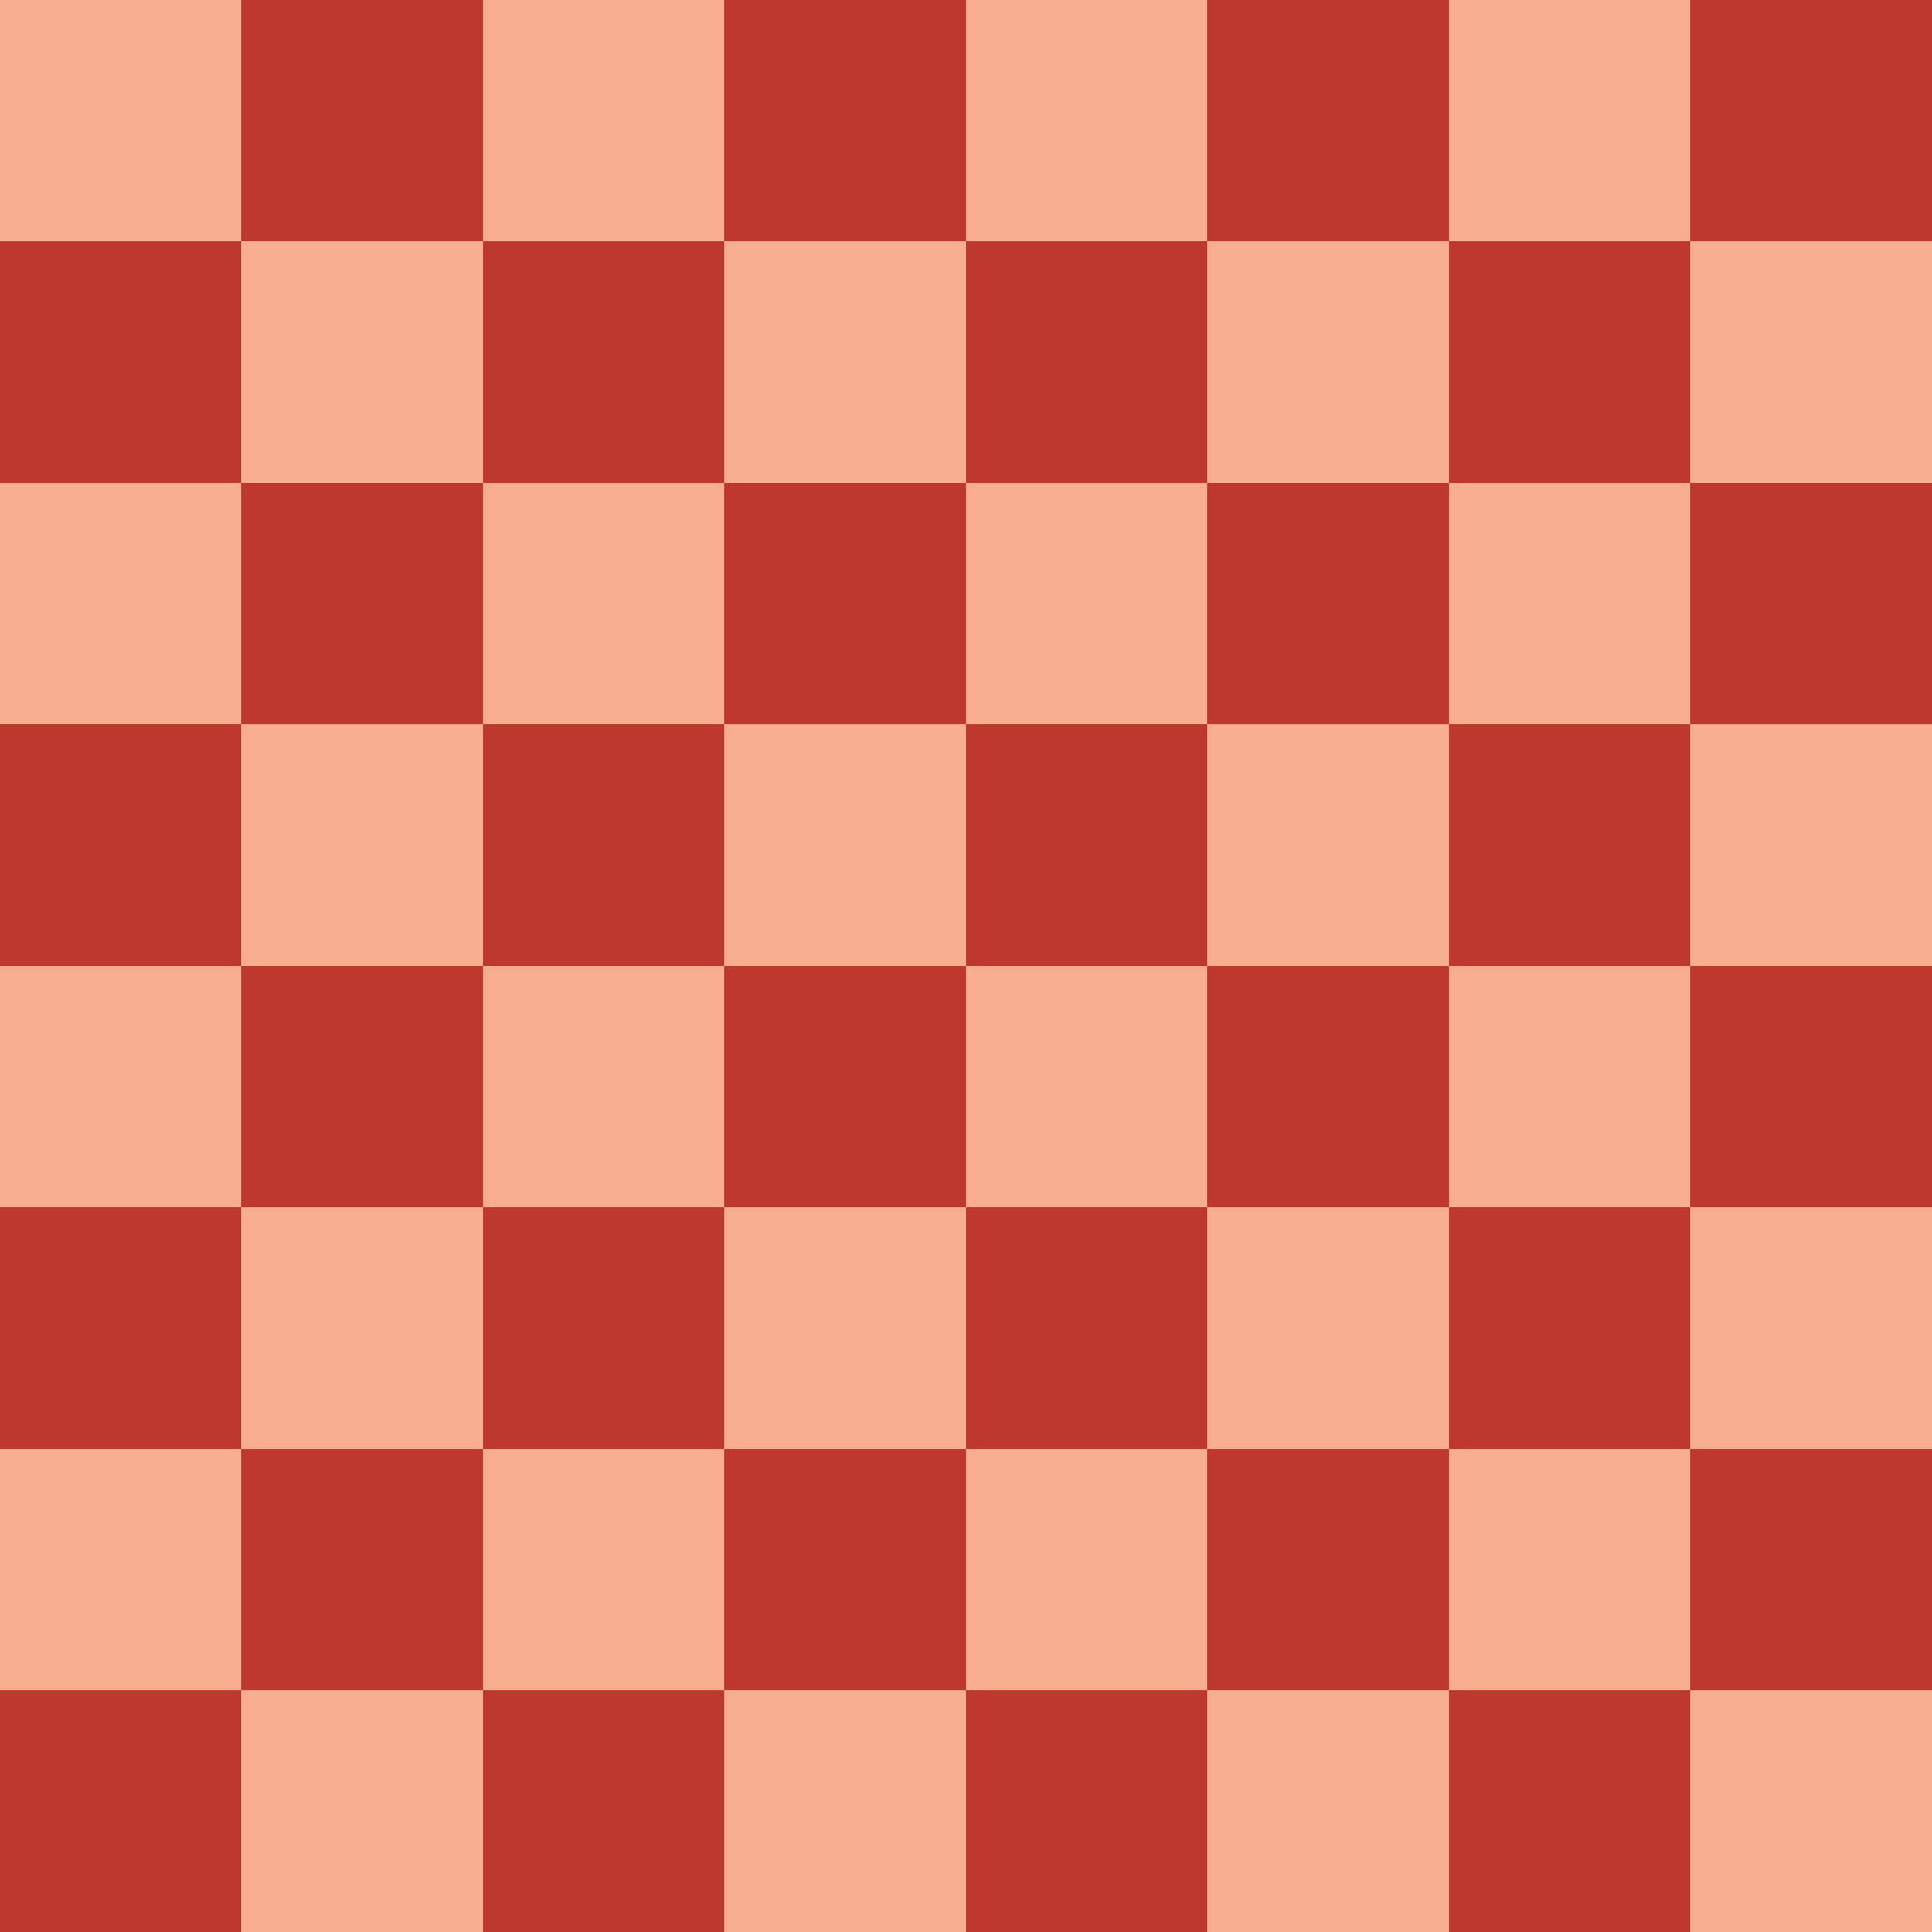
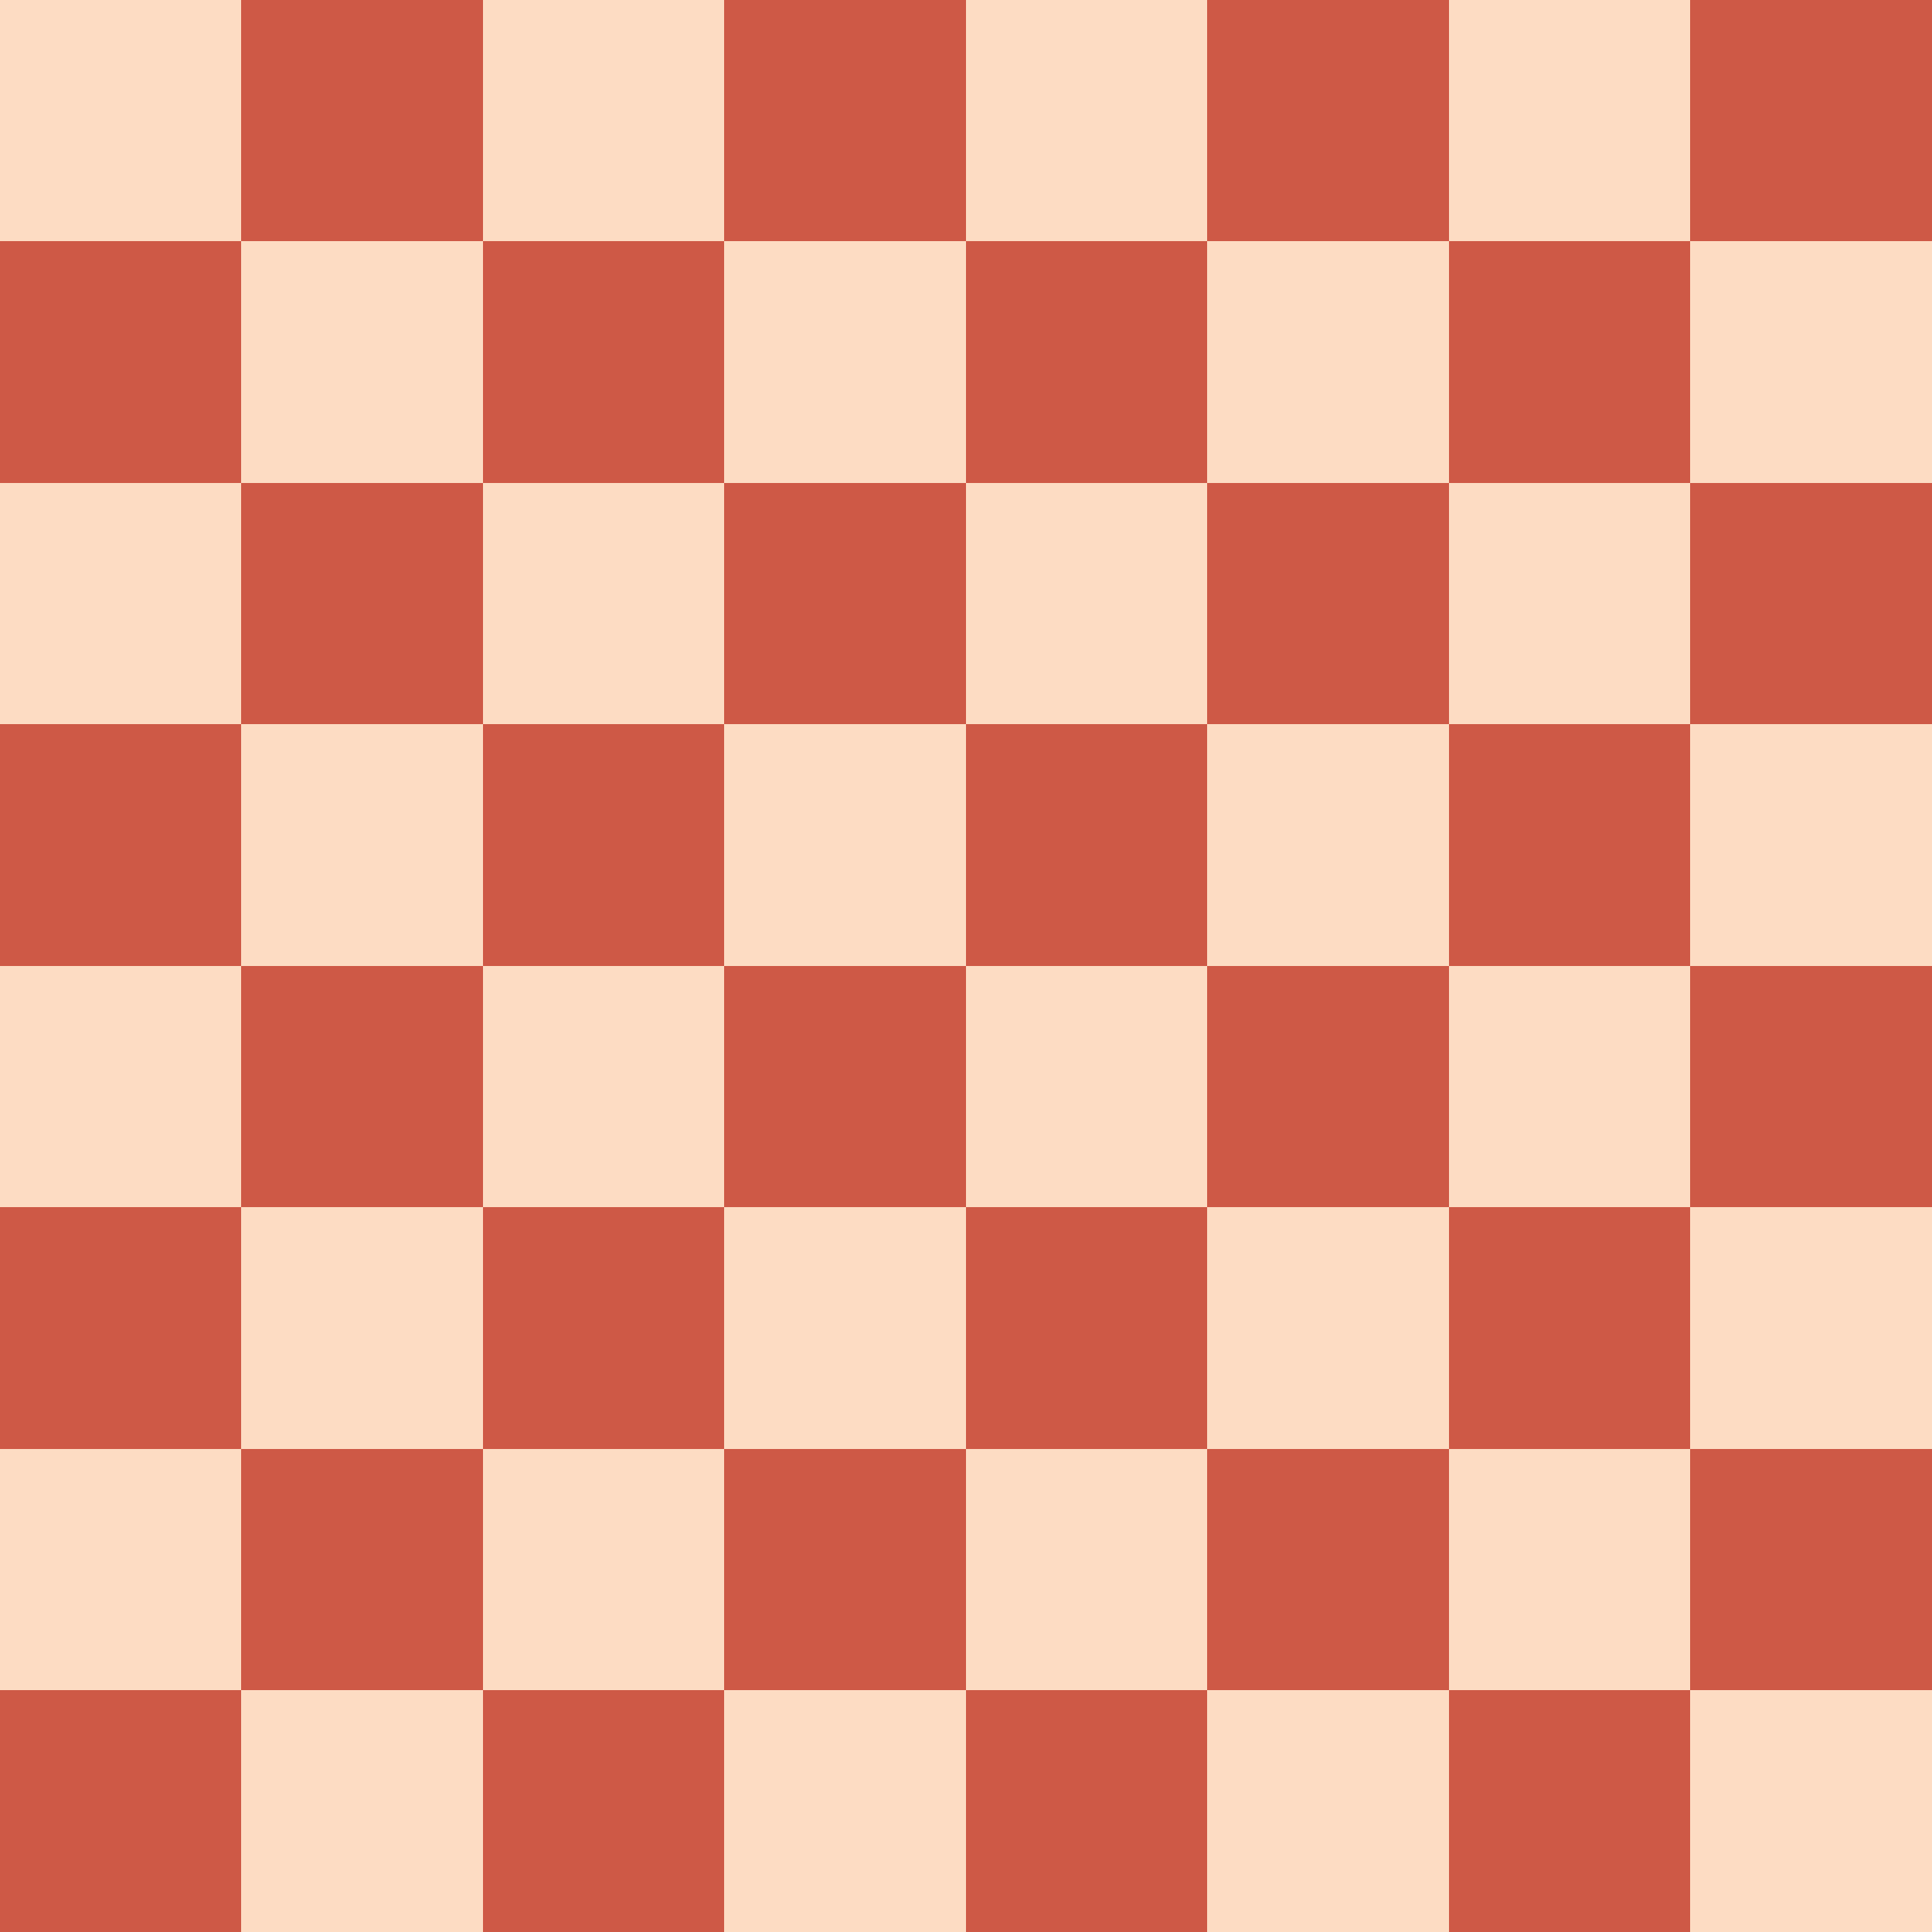
<svg xmlns="http://www.w3.org/2000/svg" version="1.1" id="Layer_1" x="0px" y="0px" viewBox="0 0 8 8" style="enable-background:new 0 0 8 8;" xml:space="preserve">
  <style type="text/css">
- 	.st0{fill:#F8AD8F;}
- 	.st1{fill:#BE392D;}
+ 	.st0{fill:#FDDCC3;}
+ 	.st1{fill:#CE5946;}
</style>
  <g id="Layer_1_00000142879186854066460810000009341280464348834975_" shape-rendering="crispEdges">
    <g id="a">
      <g id="b">
        <g id="c">
          <g id="d">
            <rect id="e" class="st0" width="1" height="1" />
            <rect id="e-2" x="1" y="1" class="st0" width="1" height="1" />
            <rect id="f" y="1" class="st1" width="1" height="1" />
            <rect id="f-2" x="1" class="st1" width="1" height="1" />
          </g>
          <g id="d-2">
            <rect id="e-3" x="2" class="st0" width="1" height="1" />
            <rect id="e-4" x="3" y="1" class="st0" width="1" height="1" />
            <rect id="f-3" x="2" y="1" class="st1" width="1" height="1" />
            <rect id="f-4" x="3" class="st1" width="1" height="1" />
          </g>
        </g>
        <g id="c-2">
          <g id="d-3">
            <rect id="e-5" x="4" class="st0" width="1" height="1" />
            <rect id="e-6" x="5" y="1" class="st0" width="1" height="1" />
            <rect id="f-5" x="4" y="1" class="st1" width="1" height="1" />
            <rect id="f-6" x="5" class="st1" width="1" height="1" />
          </g>
          <g id="d-4">
            <rect id="e-7" x="6" class="st0" width="1" height="1" />
            <rect id="e-8" x="7" y="1" class="st0" width="1" height="1" />
            <rect id="f-7" x="6" y="1" class="st1" width="1" height="1" />
            <rect id="f-8" x="7" class="st1" width="1" height="1" />
          </g>
        </g>
      </g>
      <g id="b-2">
        <g id="c-3">
          <g id="d-5">
            <rect id="e-9" y="2" class="st0" width="1" height="1" />
            <rect id="e-10" x="1" y="3" class="st0" width="1" height="1" />
            <rect id="f-9" y="3" class="st1" width="1" height="1" />
            <rect id="f-10" x="1" y="2" class="st1" width="1" height="1" />
          </g>
          <g id="d-6">
            <rect id="e-11" x="2" y="2" class="st0" width="1" height="1" />
            <rect id="e-12" x="3" y="3" class="st0" width="1" height="1" />
            <rect id="f-11" x="2" y="3" class="st1" width="1" height="1" />
            <rect id="f-12" x="3" y="2" class="st1" width="1" height="1" />
          </g>
        </g>
        <g id="c-4">
          <g id="d-7">
            <rect id="e-13" x="4" y="2" class="st0" width="1" height="1" />
            <rect id="e-14" x="5" y="3" class="st0" width="1" height="1" />
            <rect id="f-13" x="4" y="3" class="st1" width="1" height="1" />
            <rect id="f-14" x="5" y="2" class="st1" width="1" height="1" />
          </g>
          <g id="d-8">
            <rect id="e-15" x="6" y="2" class="st0" width="1" height="1" />
            <rect id="e-16" x="7" y="3" class="st0" width="1" height="1" />
            <rect id="f-15" x="6" y="3" class="st1" width="1" height="1" />
            <rect id="f-16" x="7" y="2" class="st1" width="1" height="1" />
          </g>
        </g>
      </g>
    </g>
    <g id="a-2">
      <g id="b-3">
        <g id="c-5">
          <g id="d-9">
            <rect id="e-17" y="4" class="st0" width="1" height="1" />
            <rect id="e-18" x="1" y="5" class="st0" width="1" height="1" />
            <rect id="f-17" y="5" class="st1" width="1" height="1" />
            <rect id="f-18" x="1" y="4" class="st1" width="1" height="1" />
          </g>
          <g id="d-10">
            <rect id="e-19" x="2" y="4" class="st0" width="1" height="1" />
            <rect id="e-20" x="3" y="5" class="st0" width="1" height="1" />
            <rect id="f-19" x="2" y="5" class="st1" width="1" height="1" />
            <rect id="f-20" x="3" y="4" class="st1" width="1" height="1" />
          </g>
        </g>
        <g id="c-6">
          <g id="d-11">
            <rect id="e-21" x="4" y="4" class="st0" width="1" height="1" />
            <rect id="e-22" x="5" y="5" class="st0" width="1" height="1" />
            <rect id="f-21" x="4" y="5" class="st1" width="1" height="1" />
            <rect id="f-22" x="5" y="4" class="st1" width="1" height="1" />
          </g>
          <g id="d-12">
            <rect id="e-23" x="6" y="4" class="st0" width="1" height="1" />
            <rect id="e-24" x="7" y="5" class="st0" width="1" height="1" />
            <rect id="f-23" x="6" y="5" class="st1" width="1" height="1" />
            <rect id="f-24" x="7" y="4" class="st1" width="1" height="1" />
          </g>
        </g>
      </g>
      <g id="b-4">
        <g id="c-7">
          <g id="d-13">
            <rect id="e-25" y="6" class="st0" width="1" height="1" />
            <rect id="e-26" x="1" y="7" class="st0" width="1" height="1" />
            <rect id="f-25" y="7" class="st1" width="1" height="1" />
            <rect id="f-26" x="1" y="6" class="st1" width="1" height="1" />
          </g>
          <g id="d-14">
            <rect id="e-27" x="2" y="6" class="st0" width="1" height="1" />
            <rect id="e-28" x="3" y="7" class="st0" width="1" height="1" />
            <rect id="f-27" x="2" y="7" class="st1" width="1" height="1" />
            <rect id="f-28" x="3" y="6" class="st1" width="1" height="1" />
          </g>
        </g>
        <g id="c-8">
          <g id="d-15">
            <rect id="e-29" x="4" y="6" class="st0" width="1" height="1" />
            <rect id="e-30" x="5" y="7" class="st0" width="1" height="1" />
            <rect id="f-29" x="4" y="7" class="st1" width="1" height="1" />
            <rect id="f-30" x="5" y="6" class="st1" width="1" height="1" />
          </g>
          <g id="d-16">
            <rect id="e-31" x="6" y="6" class="st0" width="1" height="1" />
            <rect id="e-32" x="7" y="7" class="st0" width="1" height="1" />
            <rect id="f-31" x="6" y="7" class="st1" width="1" height="1" />
            <rect id="f-32" x="7" y="6" class="st1" width="1" height="1" />
          </g>
        </g>
      </g>
    </g>
  </g>
</svg>
